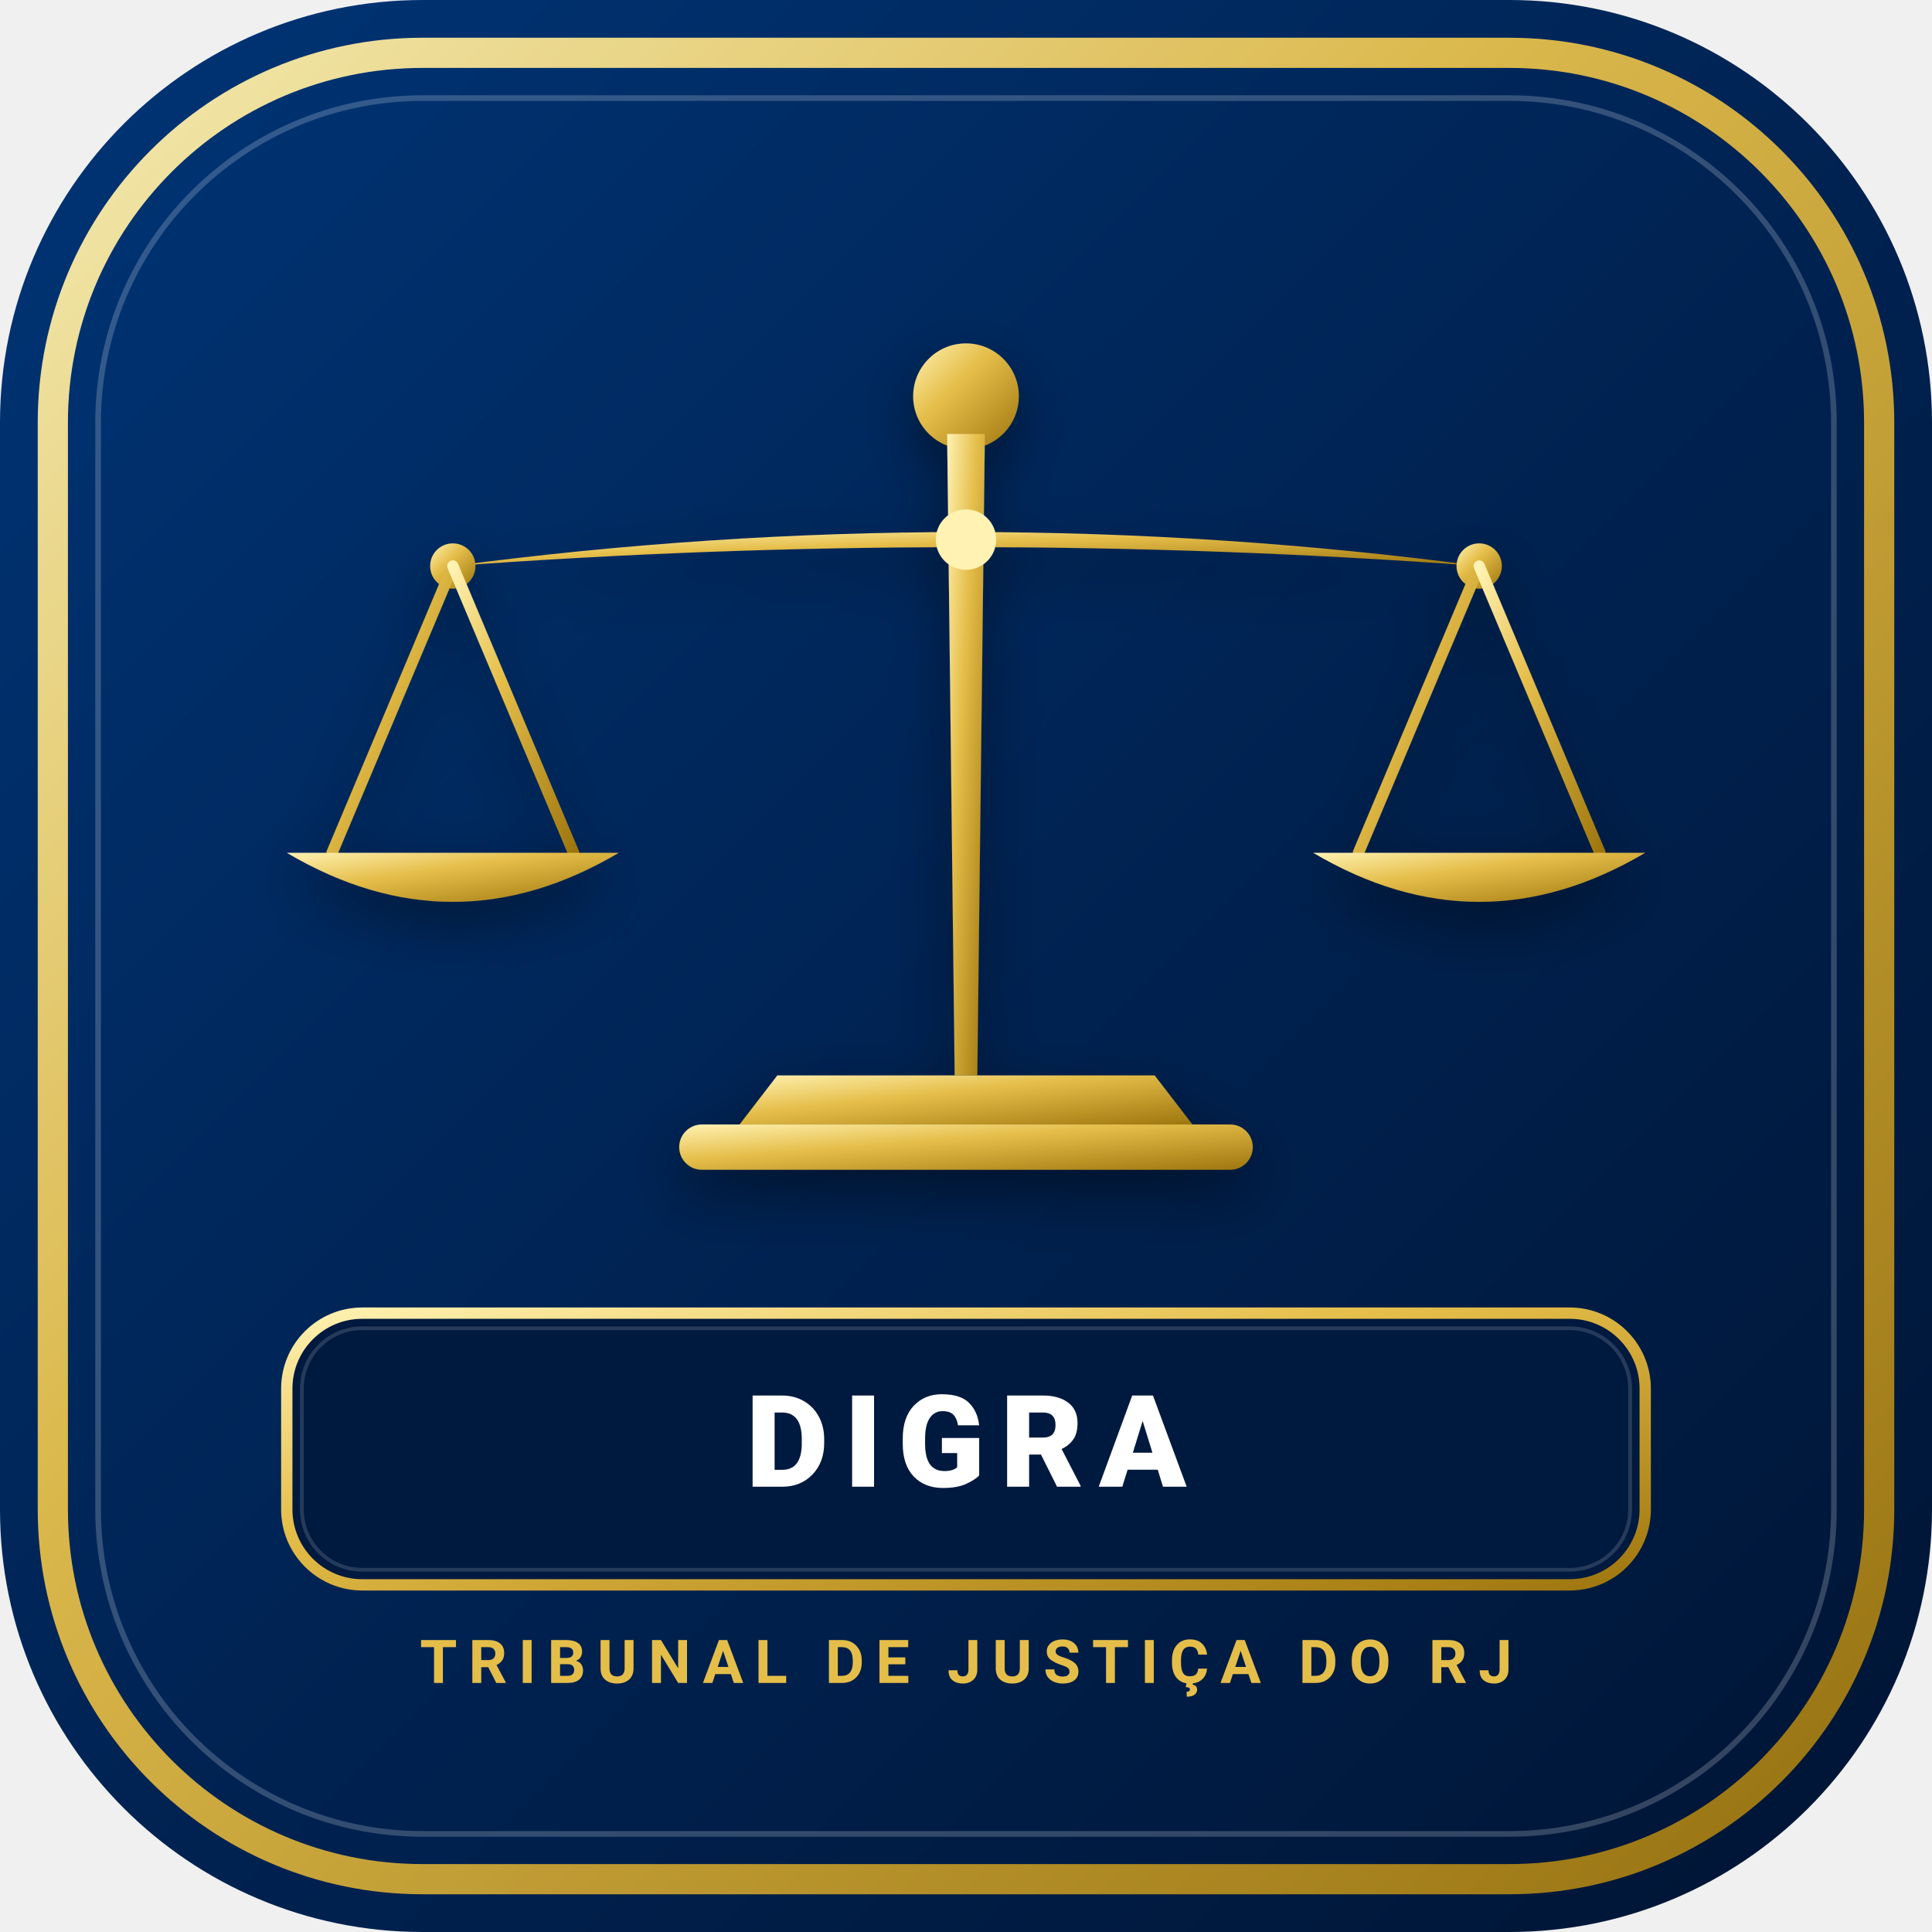
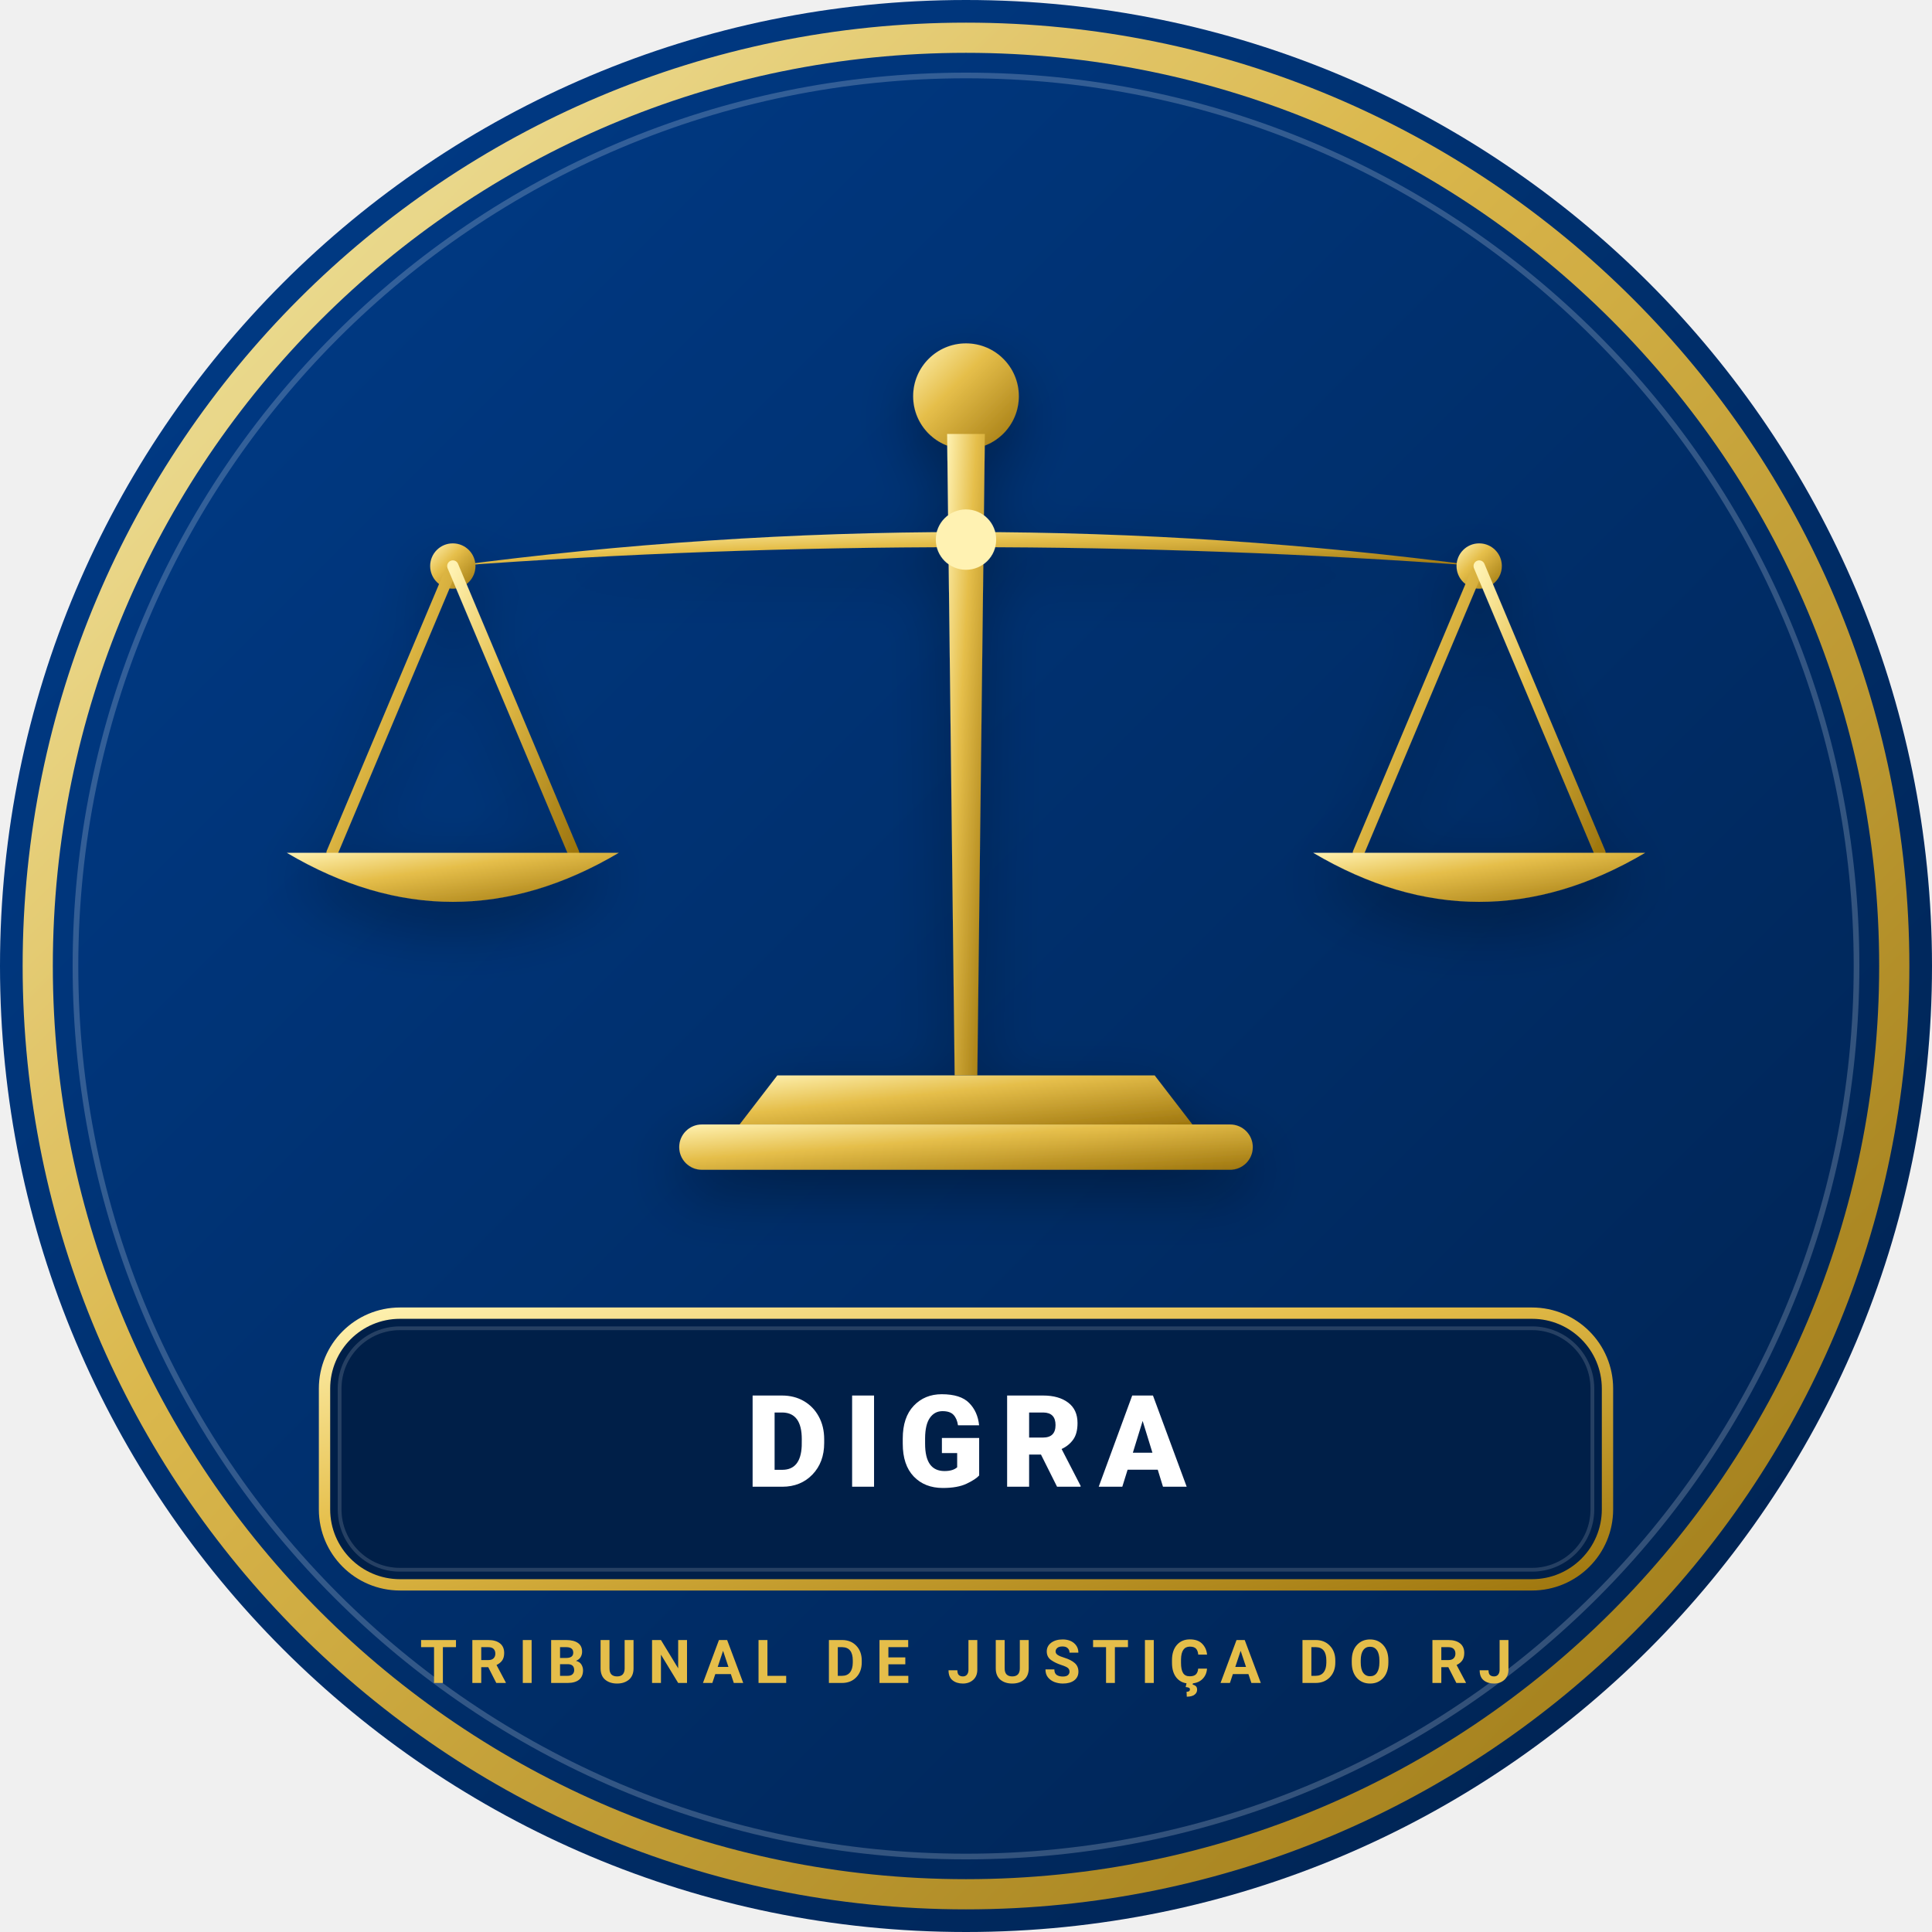
<svg xmlns="http://www.w3.org/2000/svg" viewBox="0 0 512 512" width="512" height="512">
  <defs>
    <linearGradient id="bgGrad" x1="0%" y1="0%" x2="100%" y2="100%">
-       <stop offset="0%" stop-color="#003577" />
-       <stop offset="50%" stop-color="#002353" />
-       <stop offset="100%" stop-color="#001433" />
+       <stop offset="0%" stop-color="#003D8C" />
+       <stop offset="50%" stop-color="#002F6C" />
+       <stop offset="100%" stop-color="#00214D" />
    </linearGradient>
    <linearGradient id="goldGrad" x1="0%" y1="0%" x2="100%" y2="100%">
      <stop offset="0%" stop-color="#FFF2B2" />
      <stop offset="40%" stop-color="#E5BE4A" />
      <stop offset="100%" stop-color="#9E760E" />
    </linearGradient>
    <filter id="shadow" x="-10%" y="-10%" width="125%" height="125%">
-       <feDropShadow dx="0" dy="6" stdDeviation="8" flood-color="#000000" flood-opacity="0.45" />
+       <feDropShadow dx="0" dy="6" stdDeviation="8" flood-color="#000000" flood-opacity="0.35" />
    </filter>
  </defs>
-   <rect width="512" height="512" rx="112" fill="url(#bgGrad)" />
-   <rect x="14" y="14" width="484" height="484" rx="98" fill="none" stroke="url(#goldGrad)" stroke-width="8" opacity="0.95" />
-   <rect x="26" y="26" width="460" height="460" rx="86" fill="none" stroke="#FFFFFF" stroke-width="1.5" opacity="0.2" />
+   <circle cx="256" cy="256" r="256" fill="url(#bgGrad)" />
+   <circle cx="256" cy="256" r="246" fill="none" stroke="url(#goldGrad)" stroke-width="8" opacity="0.95" />
+   <circle cx="256" cy="256" r="236" fill="none" stroke="#FFFFFF" stroke-width="1.5" opacity="0.2" />
  <g filter="url(#shadow)" transform="translate(0, -10)">
    <circle cx="256" cy="115" r="14" fill="url(#goldGrad)" />
    <path d="M251 125 L261 125 L259 295 L253 295 Z" fill="url(#goldGrad)" />
    <path d="M206 295 L306 295 L316 308 L196 308 Z" fill="url(#goldGrad)" />
    <rect x="180" y="308" width="152" height="12" rx="6" fill="url(#goldGrad)" />
    <path d="M120 160 Q 256 142 392 160 Q 256 150 120 160 Z" fill="url(#goldGrad)" />
    <circle cx="256" cy="153" r="8" fill="#FFF2B2" />
    <circle cx="120" cy="160" r="6" fill="url(#goldGrad)" />
    <circle cx="392" cy="160" r="6" fill="url(#goldGrad)" />
    <line x1="120" y1="160" x2="88" y2="236" stroke="url(#goldGrad)" stroke-width="3" stroke-linecap="round" />
    <line x1="120" y1="160" x2="152" y2="236" stroke="url(#goldGrad)" stroke-width="3" stroke-linecap="round" />
    <path d="M76 236 Q 120 262 164 236 Z" fill="url(#goldGrad)" />
    <line x1="392" y1="160" x2="360" y2="236" stroke="url(#goldGrad)" stroke-width="3" stroke-linecap="round" />
    <line x1="392" y1="160" x2="424" y2="236" stroke="url(#goldGrad)" stroke-width="3" stroke-linecap="round" />
    <path d="M348 236 Q 392 262 436 236 Z" fill="url(#goldGrad)" />
  </g>
-   <rect x="76" y="348" width="360" height="72" rx="20" fill="#00193E" stroke="url(#goldGrad)" stroke-width="3" />
-   <rect x="80" y="352" width="352" height="64" rx="16" fill="none" stroke="#FFFFFF" stroke-width="1" opacity="0.15" />
+   <rect x="86" y="348" width="340" height="72" rx="20" fill="#001F48" stroke="url(#goldGrad)" stroke-width="3" />
+   <rect x="90" y="352" width="332" height="64" rx="16" fill="none" stroke="#FFFFFF" stroke-width="1" opacity="0.15" />
  <text x="256" y="394" font-family="-apple-system, BlinkMacSystemFont, 'Segoe UI', Roboto, 'Inter', sans-serif" font-size="34" font-weight="900" fill="#FFFFFF" text-anchor="middle" letter-spacing="4">
    DIGRA
  </text>
  <text x="256" y="446" font-family="-apple-system, BlinkMacSystemFont, 'Segoe UI', Roboto, 'Inter', sans-serif" font-size="16" font-weight="700" fill="#E5BE4A" text-anchor="middle" letter-spacing="3">
    TRIBUNAL DE JUSTIÇA DO RJ
  </text>
</svg>
